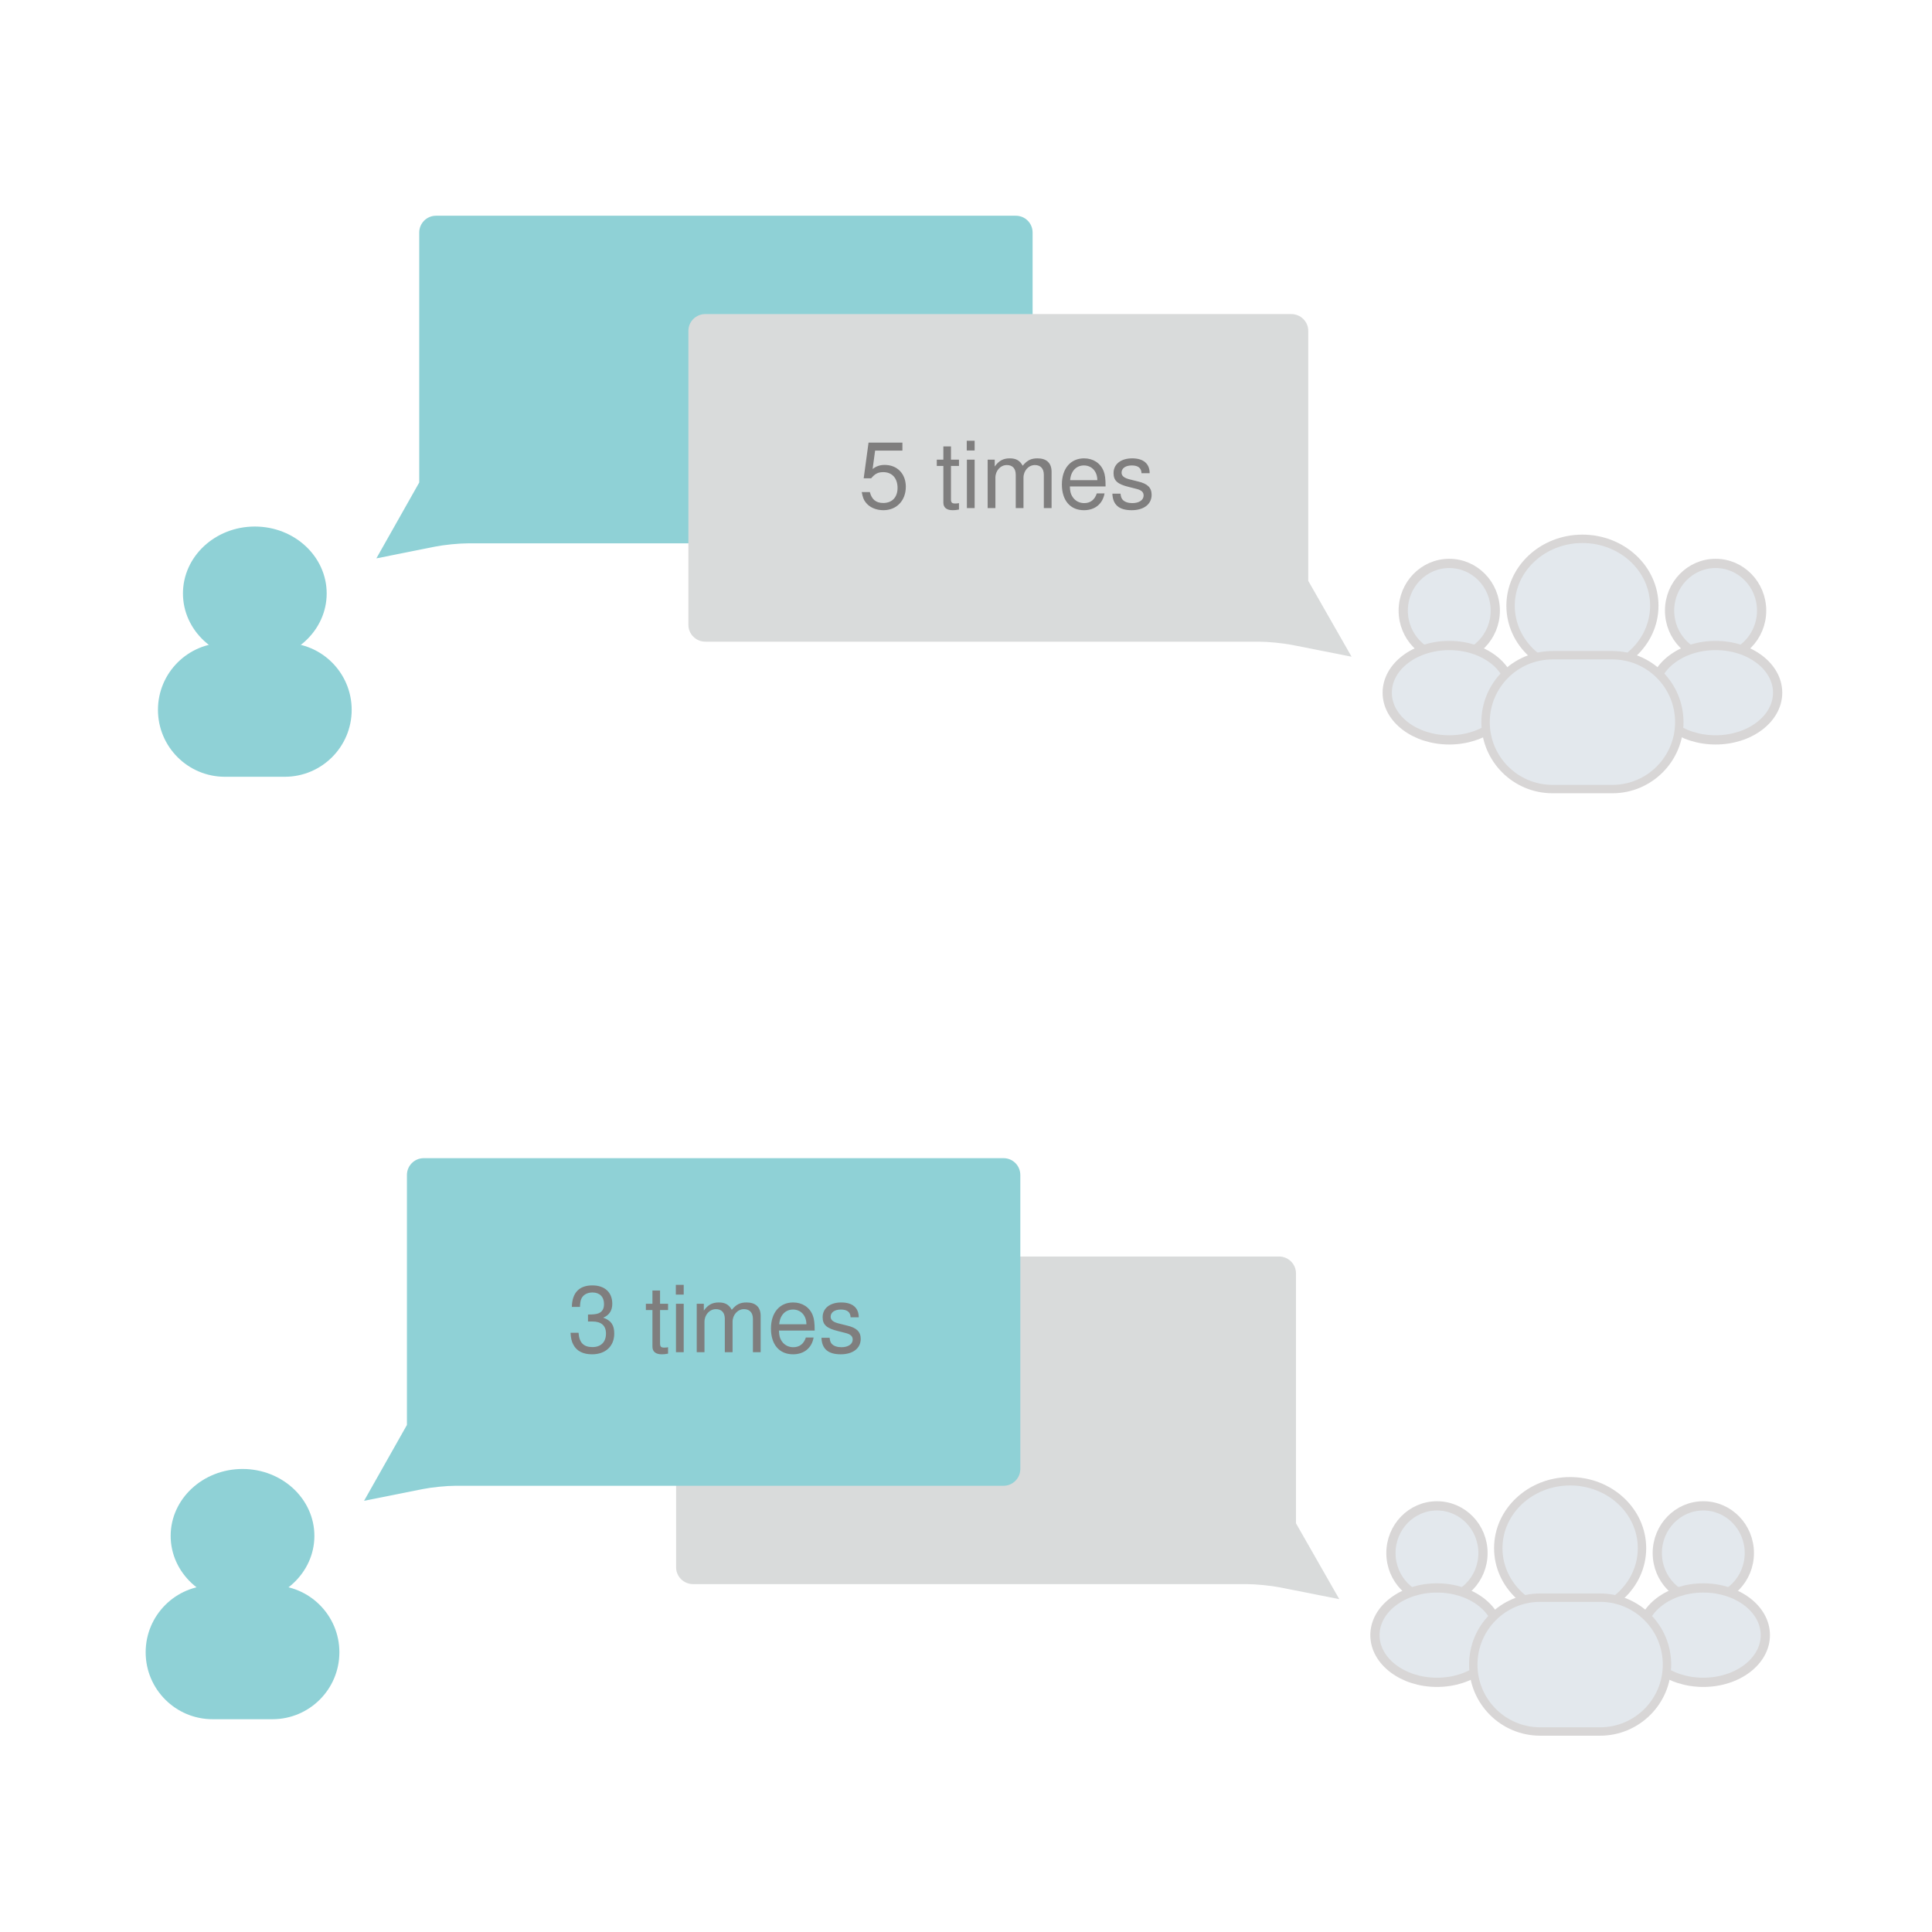
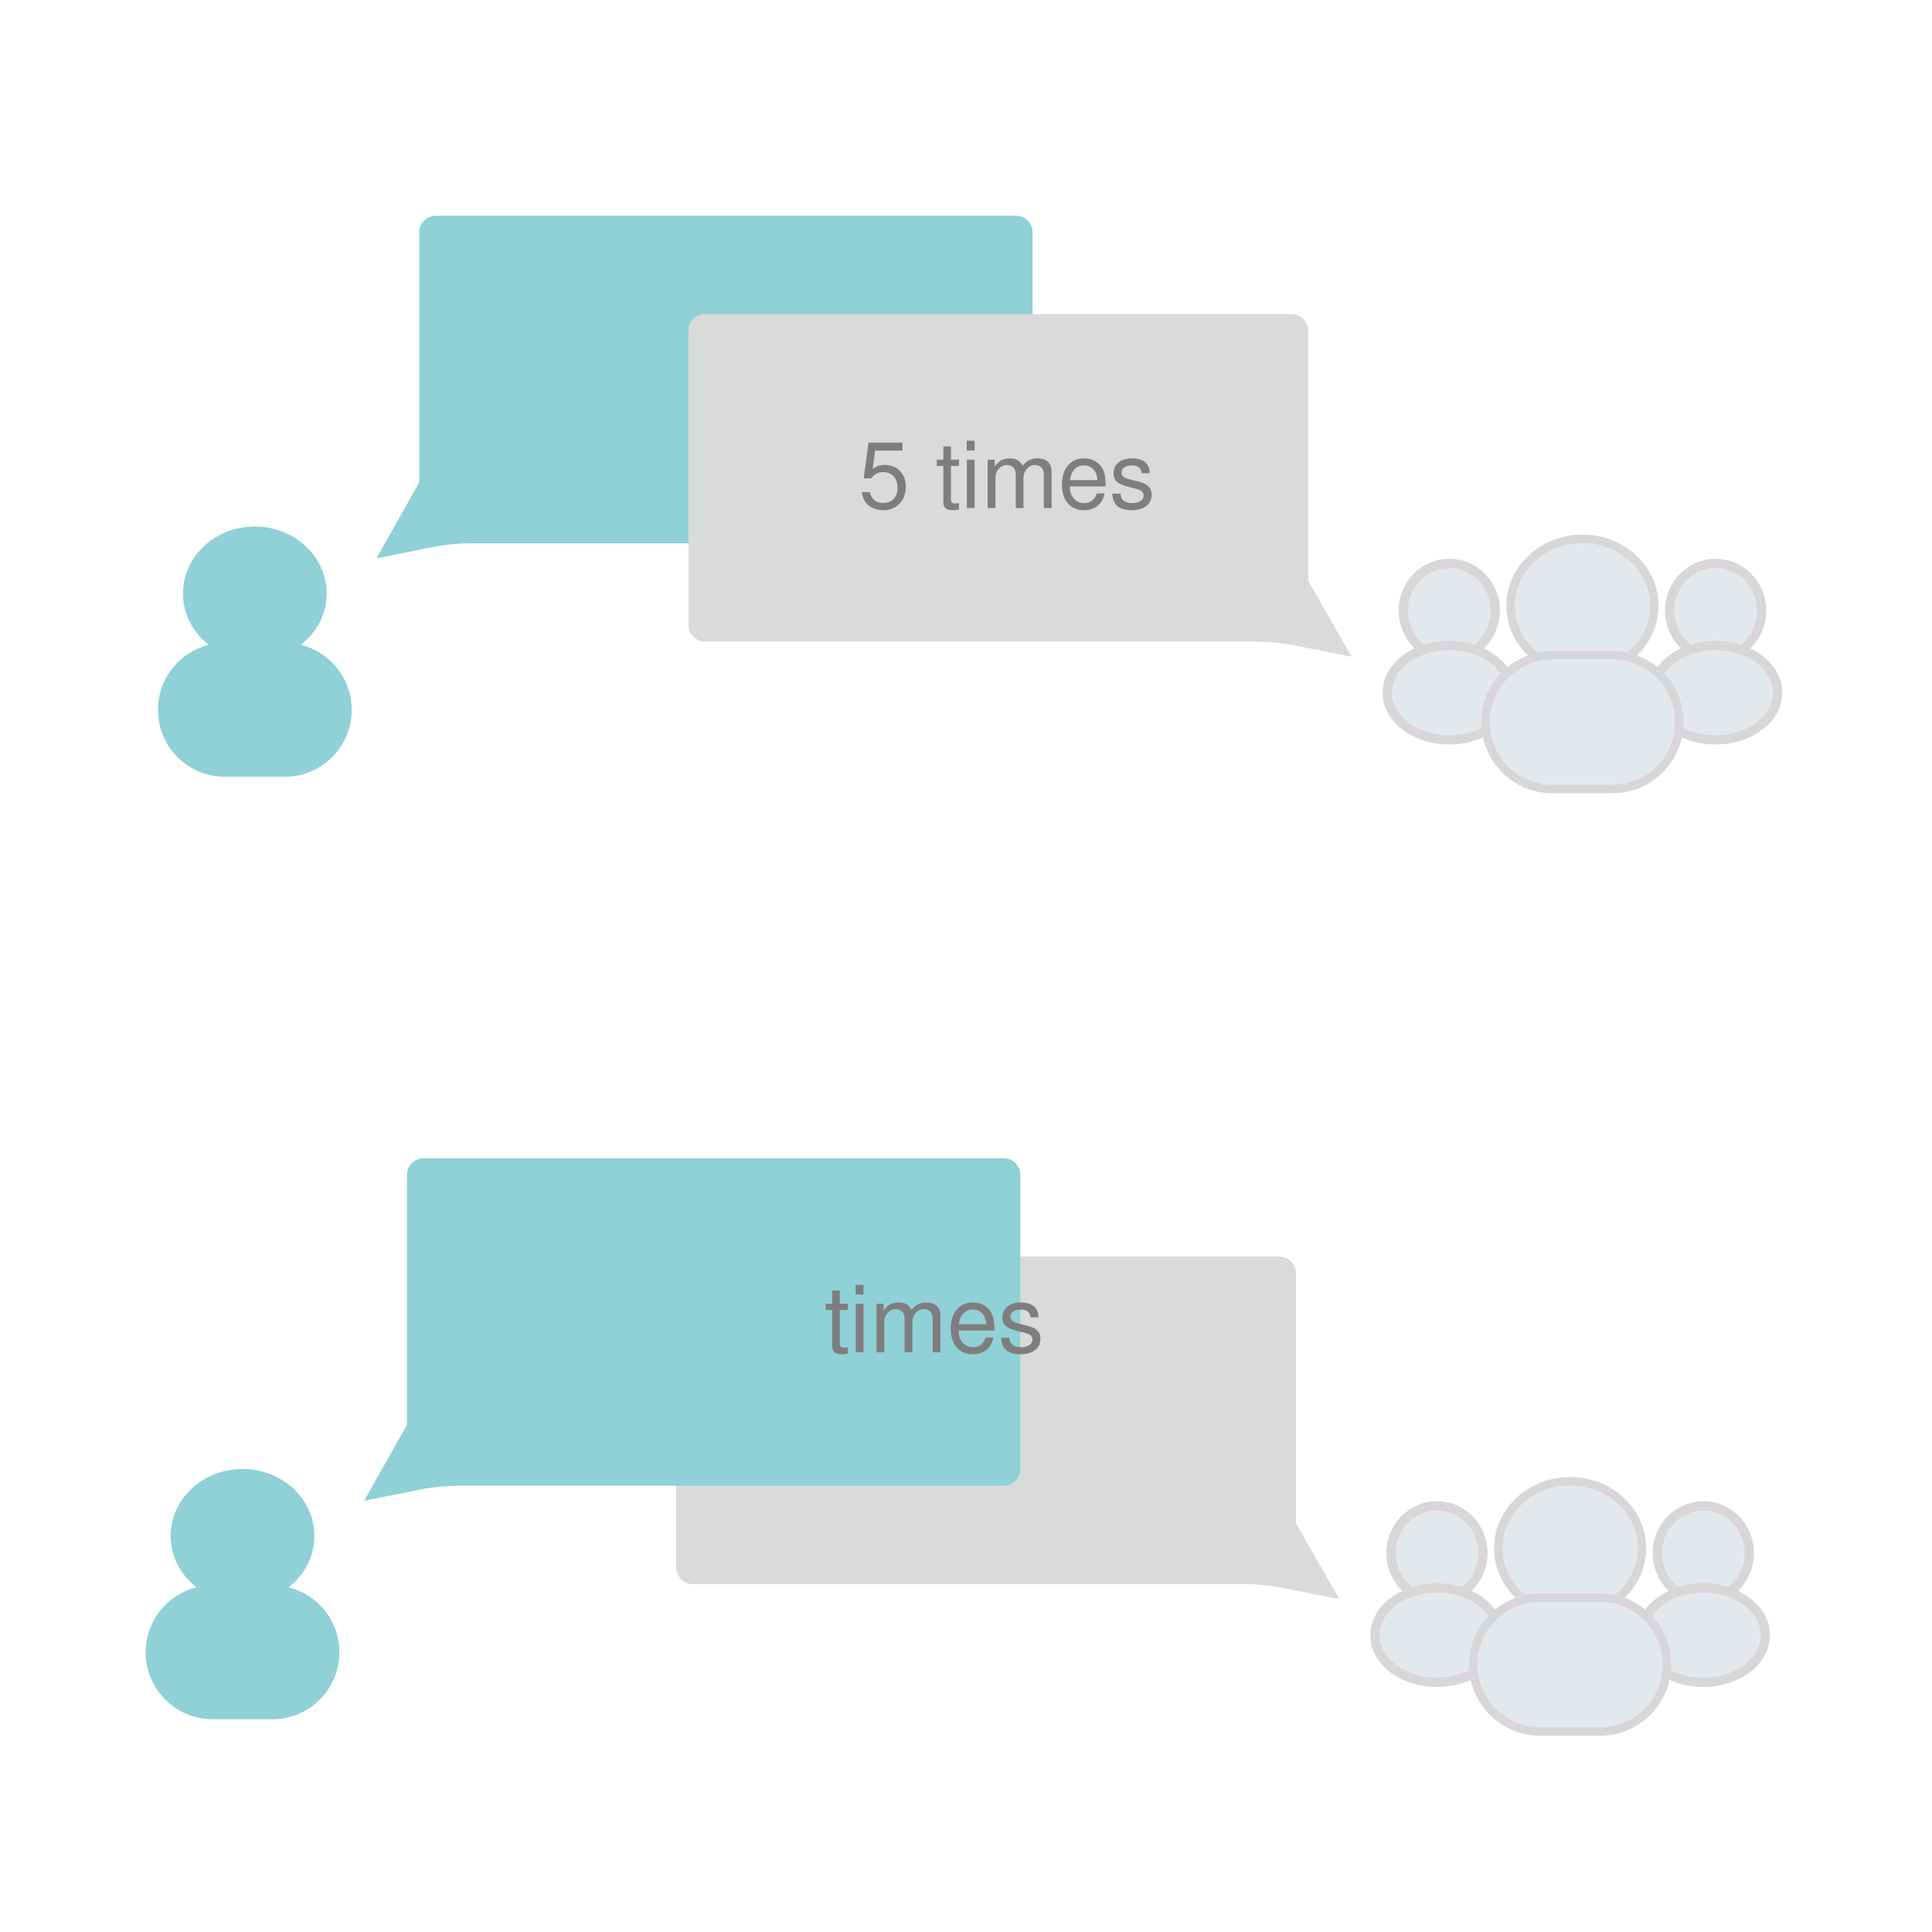
<svg xmlns="http://www.w3.org/2000/svg" xmlns:xlink="http://www.w3.org/1999/xlink" width="230" height="230">
  <defs>
    <path id="path-1" d="m65,51.79l5.103,-9.032l0,-29.759c0,-1.104 0.897,-1.999 1.991,-1.999l69.039,0c1.1,0 1.991,0.888 1.991,2.001l0,34.998c0,1.105 -0.9,2.001 -1.996,2.001l-65.189,0c-1.102,0 -2.87,0.175 -3.958,0.393l-6.98,1.397z" />
    <mask height="40.79" width="78.123" y="0" x="0" maskUnits="objectBoundingBox" maskContentUnits="userSpaceOnUse" id="mask-2">
      <use id="svg_1" xlink:href="#path-1" />
    </mask>
    <rect rx="6.014" height="12.027" width="15.309" y="10.741" x="0.873" id="path-3" />
    <mask height="12.027" width="15.309" y="0" x="0" maskUnits="objectBoundingBox" maskContentUnits="userSpaceOnUse" id="mask-4">
      <use id="svg_2" xlink:href="#path-3" />
    </mask>
    <rect rx="6.014" height="12.027" width="15.309" y="10.741" x="0.873" id="path-5" />
    <mask height="12.027" width="15.309" y="0" x="0" maskUnits="objectBoundingBox" maskContentUnits="userSpaceOnUse" id="mask-6">
      <use id="svg_3" xlink:href="#path-5" />
    </mask>
    <rect rx="7.967" height="15.934" width="23.062" y="13.856" x="0" id="path-7" />
    <mask height="15.934" width="23.062" y="0" x="0" maskUnits="objectBoundingBox" maskContentUnits="userSpaceOnUse" id="mask-8">
      <use id="svg_4" xlink:href="#path-7" />
    </mask>
    <rect rx="6.014" height="12.027" width="15.309" y="10.741" x="0.873" id="path-9" />
    <mask height="12.027" width="15.309" y="0" x="0" maskUnits="objectBoundingBox" maskContentUnits="userSpaceOnUse" id="mask-10">
      <use id="svg_5" xlink:href="#path-9" />
    </mask>
    <rect rx="6.014" height="12.027" width="15.309" y="10.741" x="0.873" id="path-11" />
    <mask height="12.027" width="15.309" y="0" x="0" maskUnits="objectBoundingBox" maskContentUnits="userSpaceOnUse" id="mask-12">
      <use id="svg_6" xlink:href="#path-11" />
    </mask>
    <rect rx="7.967" height="15.934" width="23.062" y="13.856" x="0" id="path-13" />
    <mask height="15.934" width="23.062" y="0" x="0" maskUnits="objectBoundingBox" maskContentUnits="userSpaceOnUse" id="mask-14">
      <use id="svg_7" xlink:href="#path-13" />
    </mask>
    <path id="path-15" d="m65,51.79l5.103,-9.032l0,-29.759c0,-1.104 0.897,-1.999 1.991,-1.999l69.039,0c1.1,0 1.991,0.888 1.991,2.001l0,34.998c0,1.105 -0.9,2.001 -1.996,2.001l-65.189,0c-1.102,0 -2.87,0.175 -3.958,0.393l-6.98,1.397z" />
    <mask height="40.79" width="78.123" y="0" x="0" maskUnits="objectBoundingBox" maskContentUnits="userSpaceOnUse" id="mask-16">
      <use id="svg_8" xlink:href="#path-15" />
    </mask>
  </defs>
  <g>
    <rect fill="none" id="canvas_background" height="232" width="232" y="-1" x="-1" />
  </g>
  <g>
    <g stroke="null" fill-rule="evenodd" fill="none" id="Page-1">
      <g stroke="null" fill="#8FD1D6" id="Group">
        <ellipse stroke="null" ry="7.967" rx="8.555" cy="70.65" cx="30.336" id="Oval" />
        <rect stroke="null" rx="7.967" height="15.934" width="23.062" y="76.539" x="18.805" id="Rectangle-2" />
      </g>
      <path stroke="null" fill="#8FD1D6" id="Rectangle" d="m44.805,66.473l5.103,-9.032l0,-29.759c0,-1.104 0.897,-1.999 1.991,-1.999l69.039,0c1.1,0 1.991,0.888 1.991,2.001l0,34.998c0,1.105 -0.9,2.001 -1.996,2.001l-65.189,0c-1.102,0 -2.87,0.175 -3.958,0.393l-6.98,1.397z" />
      <path stroke="null" stroke-width="1.1" fill="#d9dbdb" id="svg_12" d="m160.902,78.18l-5.157,-9.032l0,-29.759c0,-1.104 -0.906,-1.999 -2.012,-1.999l-69.769,0c-1.111,0 -2.012,0.888 -2.012,2.001l0,34.998c0,1.105 0.91,2.001 2.017,2.001l65.878,0c1.114,0 2.9,0.175 4,0.393l7.054,1.397z" />
      <g stroke="null" fill="#bfcbcc" id="svg_21">
        <ellipse stroke="#d8d6d6" stroke-width="1.1" fill="#e3e8ed" ry="5.619" rx="5.479" cy="72.692" cx="204.238" id="svg_19" />
        <rect stroke="#d8d6d6" stroke-width="1.1" fill="#e3e8ed" rx="7.967" height="11.237" width="14.769" y="76.845" x="196.854" id="svg_20" />
      </g>
      <g stroke="null" fill="#bfcbcc" id="svg_24">
        <ellipse stroke="#d8d6d6" stroke-width="1.1" fill="#e3e8ed" ry="5.619" rx="5.479" cy="72.692" cx="172.531" id="svg_22" />
        <rect stroke="#d8d6d6" stroke-width="1.1" fill="#e3e8ed" rx="7.967" height="11.237" width="14.769" y="76.845" x="165.146" id="svg_23" />
      </g>
      <g stroke="null" fill="#bfcbcc" id="svg_11">
        <ellipse stroke="#d8d6d6" fill="#e3e8ed" ry="7.967" rx="8.555" cy="72.113" cx="188.385" id="svg_9" />
        <rect stroke="#d8d6d6" fill="#e3e8ed" rx="7.967" height="15.934" width="23.062" y="78.002" x="176.854" id="svg_10" />
      </g>
      <g stroke="null" fill="#8FD1D6" id="svg_27">
        <ellipse stroke="null" ry="7.967" rx="8.555" cy="182.845" cx="28.872" id="svg_25" />
        <rect stroke="null" rx="7.967" height="15.934" width="23.062" y="188.734" x="17.341" id="svg_26" />
      </g>
      <path stroke="null" stroke-width="1.1" fill="#d9dbdb" id="svg_29" d="m159.439,190.375l-5.157,-9.032l0,-29.759c0,-1.104 -0.906,-1.999 -2.012,-1.999l-69.769,0c-1.111,0 -2.012,0.888 -2.012,2.001l0,34.998c0,1.105 0.91,2.001 2.017,2.001l65.878,0c1.114,0 2.9,0.175 4,0.393l7.054,1.397z" />
      <g stroke="null" fill="#bfcbcc" id="svg_32">
        <ellipse stroke="#d8d6d6" stroke-width="1.1" fill="#e3e8ed" ry="5.619" rx="5.479" cy="184.887" cx="202.775" id="svg_30" />
        <rect stroke="#d8d6d6" stroke-width="1.1" fill="#e3e8ed" rx="7.967" height="11.237" width="14.769" y="189.04" x="195.39" id="svg_31" />
      </g>
      <g stroke="null" fill="#bfcbcc" id="svg_35">
        <ellipse stroke="#d8d6d6" stroke-width="1.1" fill="#e3e8ed" ry="5.619" rx="5.479" cy="184.887" cx="171.067" id="svg_33" />
        <rect stroke="#d8d6d6" stroke-width="1.1" fill="#e3e8ed" rx="7.967" height="11.237" width="14.769" y="189.04" x="163.683" id="svg_34" />
      </g>
      <g stroke="null" fill="#bfcbcc" id="svg_38">
        <ellipse stroke="#d8d6d6" fill="#e3e8ed" ry="7.967" rx="8.555" cy="184.308" cx="186.921" id="svg_36" />
        <rect stroke="#d8d6d6" fill="#e3e8ed" rx="7.967" height="15.934" width="23.062" y="190.197" x="175.39" id="svg_37" />
      </g>
      <path stroke="null" fill="#8FD1D6" id="svg_28" d="m43.341,178.668l5.103,-9.032l0,-29.759c0,-1.104 0.897,-1.999 1.991,-1.999l69.039,0c1.1,0 1.991,0.888 1.991,2.001l0,34.998c0,1.105 -0.9,2.001 -1.996,2.001l-65.189,0c-1.102,0 -2.87,0.175 -3.958,0.393l-6.98,1.397z" />
-       <text stroke="null" xml:space="preserve" text-anchor="start" font-family="Helvetica, Arial, sans-serif" font-size="11" id="svg_41" y="160.976" x="67.561" stroke-opacity="null" stroke-width="0" fill="#7f7e7e">3 times</text>
+       <text stroke="null" xml:space="preserve" text-anchor="start" font-family="Helvetica, Arial, sans-serif" font-size="11" id="svg_41" y="160.976" x="67.561" stroke-opacity="null" stroke-width="0" fill="#7f7e7e">
+         <span id="svginterupted" /> times</text>
      <text stroke="null" xml:space="preserve" text-anchor="start" font-family="Helvetica, Arial, sans-serif" font-size="11" id="svg_42" y="60.488" x="102.195" stroke-opacity="null" stroke-width="0" fill="#7f7e7e">5 times</text>
    </g>
  </g>
</svg>
